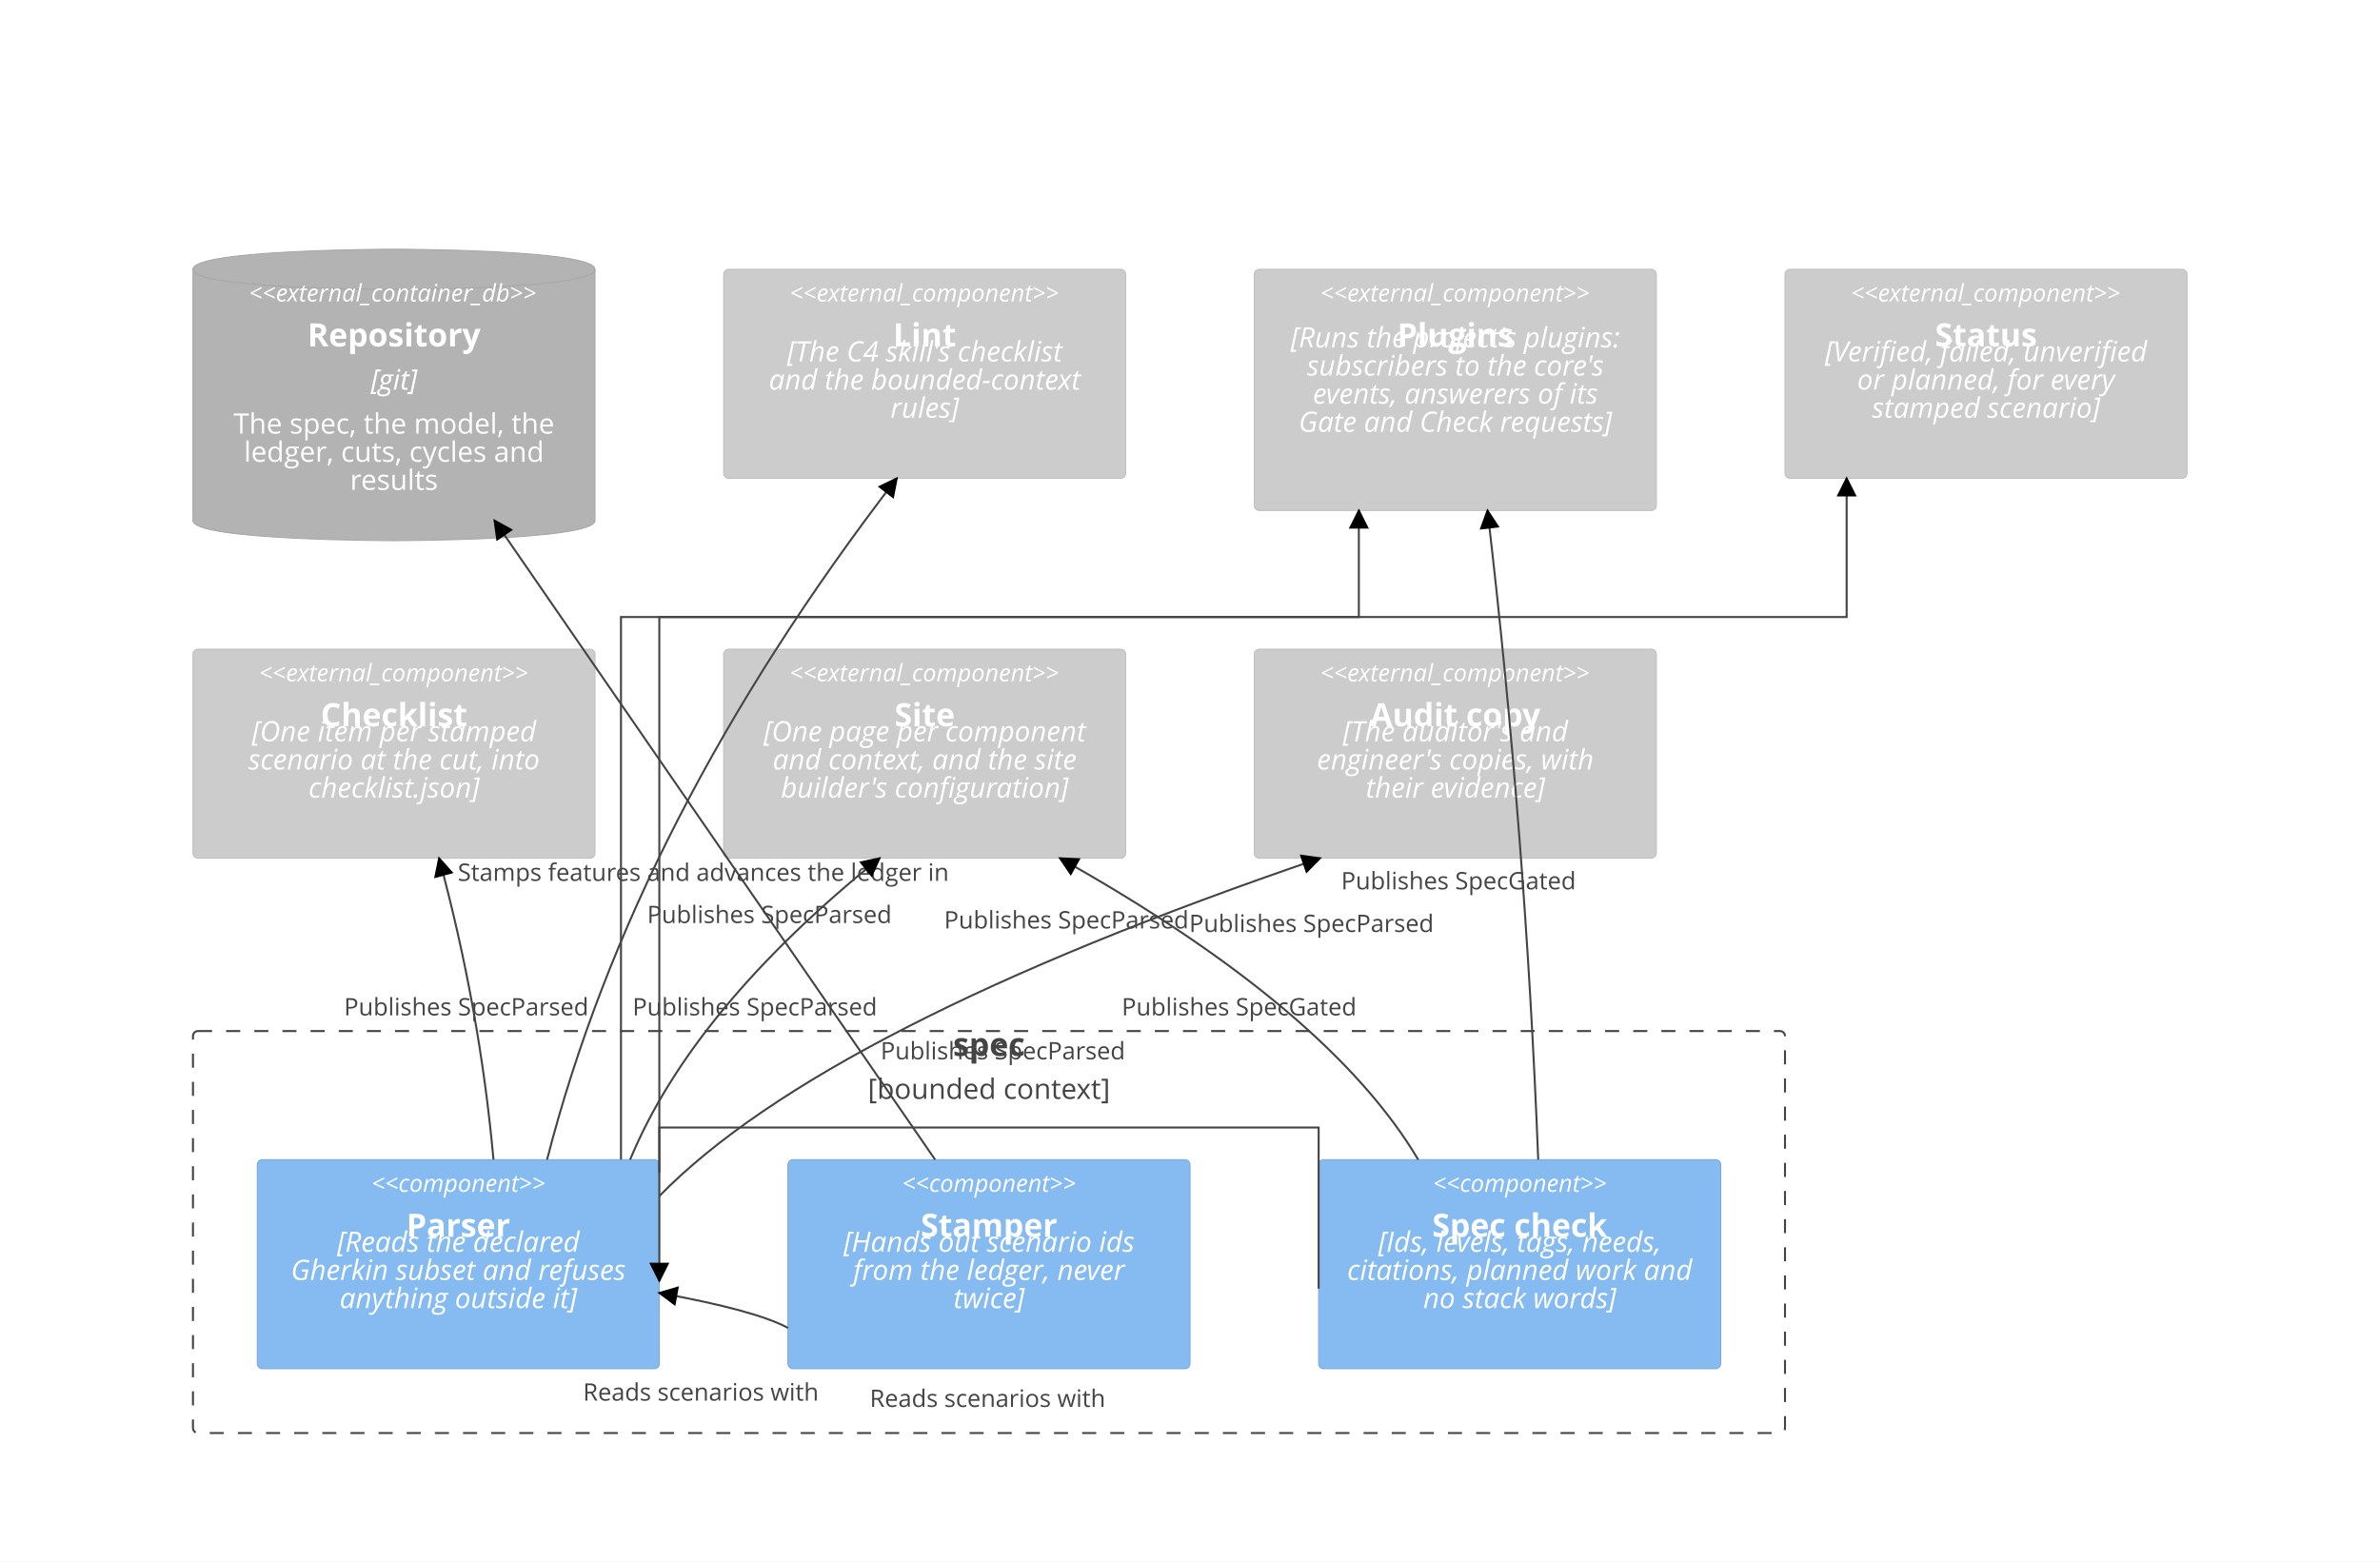
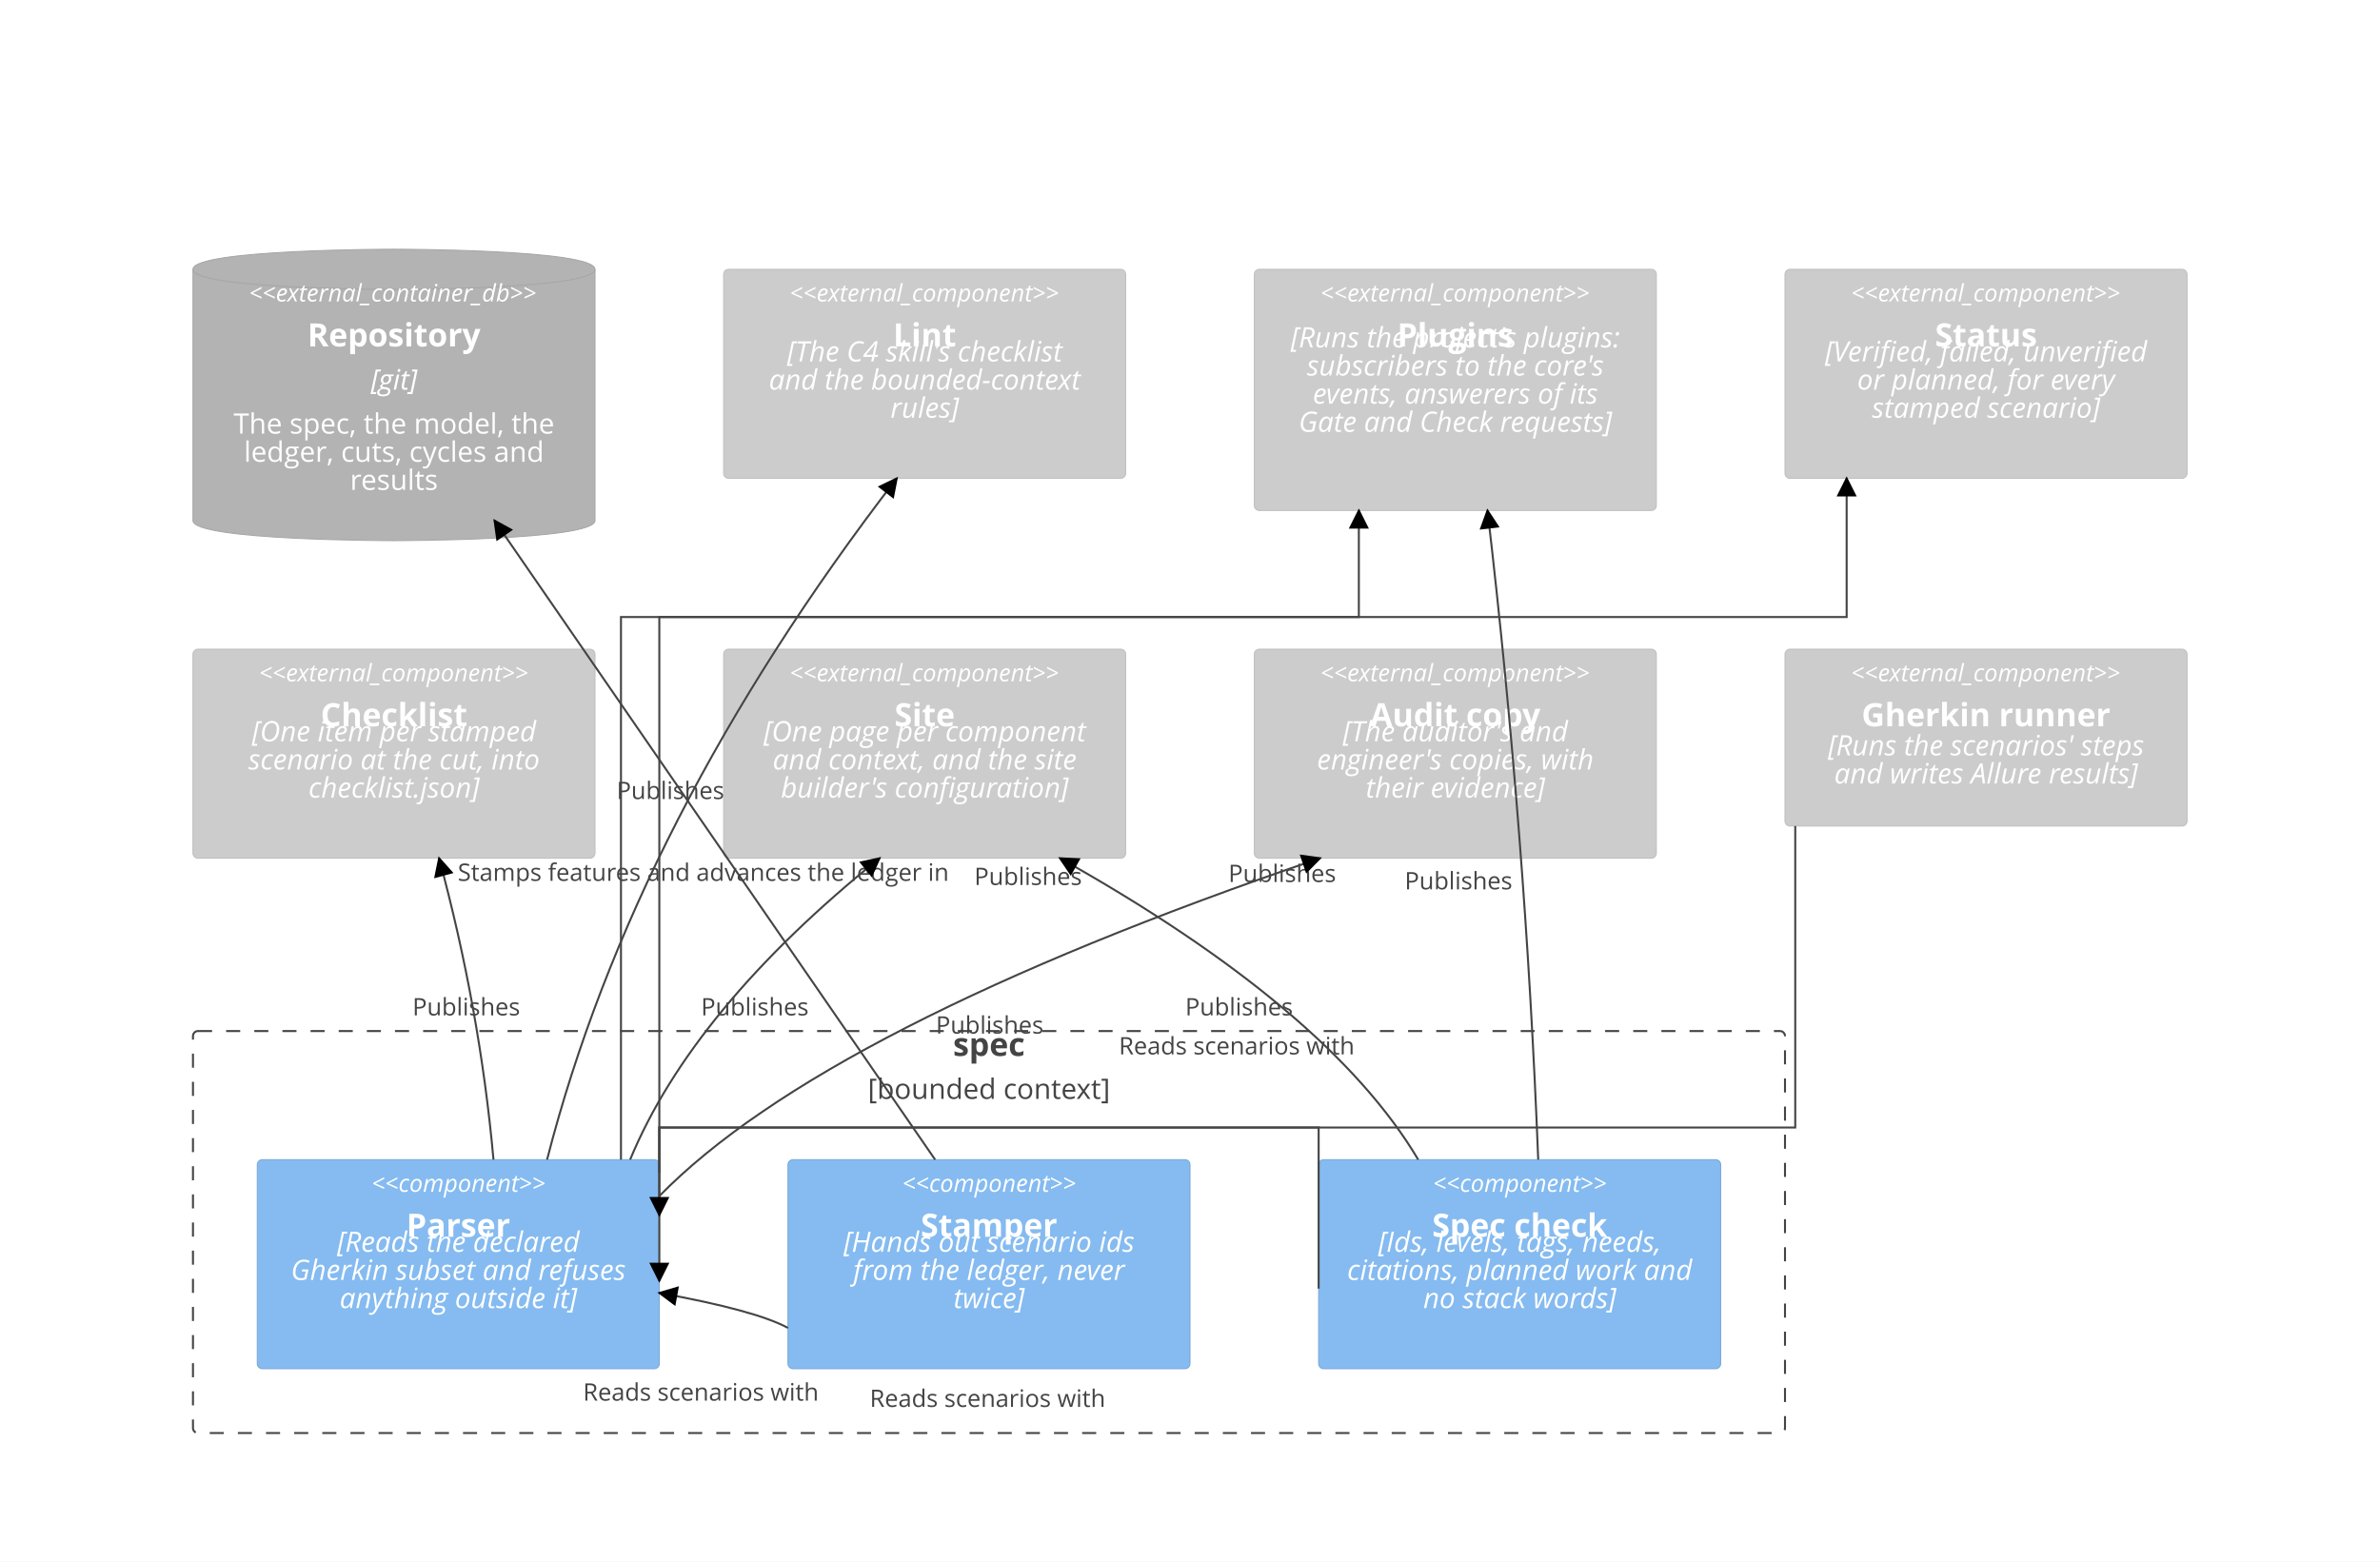
<svg xmlns="http://www.w3.org/2000/svg" width="100%" viewBox="0 -8 1184 777" style="max-width: 1184.000px;">
  <rect x="0" y="-8" width="1184" height="777" fill="#FFFFFF" />
  <defs>
    <symbol id="computer" width="24" height="24">
      <path transform="scale(.5)" d="M2 2v13h20v-13h-20zm18 11h-16v-9h16v9zm-10.228 6l.466-1h3.524l.467 1h-4.457zm14.228 3h-24l2-6h2.104l-1.33 4h18.45l-1.297-4h2.073l2 6zm-5-10h-14v-7h14v7z" />
    </symbol>
  </defs>
  <defs>
    <symbol id="database" fill-rule="evenodd" clip-rule="evenodd">
      <path transform="scale(.5)" d="M12.258.001l.256.004.255.005.253.008.251.01.249.012.247.015.246.016.242.019.241.02.239.023.236.024.233.027.231.028.229.031.225.032.223.034.22.036.217.038.214.04.211.041.208.043.205.045.201.046.198.048.194.05.191.051.187.053.183.054.18.056.175.057.172.059.168.06.163.061.16.063.155.064.15.066.074.033.073.033.071.034.07.034.069.035.068.035.067.035.066.035.064.036.064.036.062.036.06.036.06.037.058.037.058.037.055.038.055.038.053.038.052.038.051.039.05.039.048.039.047.039.045.04.044.04.043.04.041.04.04.041.039.041.037.041.036.041.034.041.033.042.032.042.03.042.029.042.027.042.026.043.024.043.023.043.021.043.02.043.018.044.017.043.015.044.013.044.012.044.011.045.009.044.007.045.006.045.004.045.002.045.001.045v17l-.001.045-.002.045-.004.045-.006.045-.007.045-.009.044-.011.045-.012.044-.013.044-.015.044-.017.043-.018.044-.02.043-.021.043-.023.043-.024.043-.026.043-.027.042-.029.042-.03.042-.032.042-.033.042-.034.041-.036.041-.037.041-.039.041-.04.041-.041.04-.043.04-.044.04-.045.04-.047.039-.048.039-.05.039-.051.039-.052.038-.053.038-.055.038-.055.038-.058.037-.058.037-.06.037-.06.036-.062.036-.064.036-.064.036-.066.035-.067.035-.068.035-.069.035-.07.034-.071.034-.073.033-.074.033-.15.066-.155.064-.16.063-.163.061-.168.06-.172.059-.175.057-.18.056-.183.054-.187.053-.191.051-.194.05-.198.048-.201.046-.205.045-.208.043-.211.041-.214.04-.217.038-.22.036-.223.034-.225.032-.229.031-.231.028-.233.027-.236.024-.239.023-.241.02-.242.019-.246.016-.247.015-.249.012-.251.01-.253.008-.255.005-.256.004-.258.001-.258-.001-.256-.004-.255-.005-.253-.008-.251-.01-.249-.012-.247-.015-.245-.016-.243-.019-.241-.02-.238-.023-.236-.024-.234-.027-.231-.028-.228-.031-.226-.032-.223-.034-.22-.036-.217-.038-.214-.04-.211-.041-.208-.043-.204-.045-.201-.046-.198-.048-.195-.05-.19-.051-.187-.053-.184-.054-.179-.056-.176-.057-.172-.059-.167-.06-.164-.061-.159-.063-.155-.064-.151-.066-.074-.033-.072-.033-.072-.034-.07-.034-.069-.035-.068-.035-.067-.035-.066-.035-.064-.036-.063-.036-.062-.036-.061-.036-.06-.037-.058-.037-.057-.037-.056-.038-.055-.038-.053-.038-.052-.038-.051-.039-.049-.039-.049-.039-.046-.039-.046-.04-.044-.04-.043-.04-.041-.04-.04-.041-.039-.041-.037-.041-.036-.041-.034-.041-.033-.042-.032-.042-.03-.042-.029-.042-.027-.042-.026-.043-.024-.043-.023-.043-.021-.043-.02-.043-.018-.044-.017-.043-.015-.044-.013-.044-.012-.044-.011-.045-.009-.044-.007-.045-.006-.045-.004-.045-.002-.045-.001-.045v-17l.001-.045.002-.045.004-.045.006-.045.007-.045.009-.044.011-.045.012-.044.013-.044.015-.044.017-.043.018-.044.02-.043.021-.043.023-.043.024-.043.026-.043.027-.042.029-.042.03-.042.032-.042.033-.042.034-.041.036-.041.037-.041.039-.041.04-.041.041-.04.043-.04.044-.04.046-.04.046-.039.049-.039.049-.039.051-.039.052-.038.053-.038.055-.038.056-.038.057-.037.058-.037.06-.037.061-.036.062-.036.063-.036.064-.036.066-.035.067-.035.068-.035.069-.035.07-.034.072-.034.072-.033.074-.033.151-.066.155-.064.159-.063.164-.061.167-.06.172-.059.176-.057.179-.056.184-.054.187-.053.19-.051.195-.05.198-.048.201-.046.204-.045.208-.043.211-.041.214-.04.217-.038.22-.036.223-.034.226-.032.228-.031.231-.028.234-.027.236-.024.238-.023.241-.02.243-.019.245-.016.247-.015.249-.012.251-.01.253-.008.255-.005.256-.004.258-.001.258.001z" />
    </symbol>
  </defs>
  <defs>
    <symbol id="clock" width="24" height="24">
      <path transform="scale(.5)" d="M12 2c5.514 0 10 4.486 10 10s-4.486 10-10 10-10-4.486-10-10 4.486-10 10-10zm0-2c-6.627 0-12 5.373-12 12s5.373 12 12 12 12-5.373 12-12-5.373-12-12-12zm5.848 12.459c.202.038.202.333.001.372-1.907.361-6.045 1.111-6.547 1.111-.719 0-1.301-.582-1.301-1.301 0-.512.77-5.447 1.125-7.445.034-.192.312-.181.343.014l.985 6.238 5.394 1.011z" />
    </symbol>
  </defs>
  <g class="person-man">
    <path fill="#B3B3B3" stroke-width="0.5" stroke="#A6A6A6" d="M96,126c0,-10 100,-10 100,-10c0,0 100,0 100,10l0,125c0,10 -100,10 -100,10c0,0 -100,0 -100,-10l0,-125" />
    <path fill="none" stroke-width="0.5" stroke="#A6A6A6" d="M96,126c0,10 100,10 100,10c0,0 100,0 100,-10" />
    <text fill="#FFFFFF" font-family="Open Sans,sans-serif" font-size="12" font-style="italic" lengthAdjust="spacing" textLength="143" x="124" y="142">&lt;&lt;external_container_db&gt;&gt;</text>
    <text x="196.00" y="160.00" dominant-baseline="middle" fill="#FFFFFF" style="text-anchor: middle; font-size: 16px; font-weight: bold; font-family: Open Sans,sans-serif">
      <tspan dy="0.00" alignment-baseline="mathematical">Repository</tspan>
    </text>
    <text x="196.00" y="182.00" dominant-baseline="middle" fill="#FFFFFF" style="text-anchor: middle; font-size: 14px; font-weight: normal; font-family: Open Sans,sans-serif" font-style="italic">
      <tspan dy="0.00" alignment-baseline="mathematical">[git]</tspan>
    </text>
    <text x="196.00" y="218.00" dominant-baseline="middle" fill="#FFFFFF" style="text-anchor: middle; font-size: 14px; font-weight: normal; font-family: Open Sans,sans-serif">
      <tspan dy="-14.00" alignment-baseline="mathematical">The spec, the model, the</tspan>
    </text>
    <text x="196.00" y="218.00" dominant-baseline="middle" fill="#FFFFFF" style="text-anchor: middle; font-size: 14px; font-weight: normal; font-family: Open Sans,sans-serif">
      <tspan dy="0.00" alignment-baseline="mathematical">ledger, cuts, cycles and</tspan>
    </text>
    <text x="196.00" y="218.00" dominant-baseline="middle" fill="#FFFFFF" style="text-anchor: middle; font-size: 14px; font-weight: normal; font-family: Open Sans,sans-serif">
      <tspan dy="14.00" alignment-baseline="mathematical">results</tspan>
    </text>
  </g>
  <g class="person-man">
    <rect x="360" y="126" fill="#CCCCCC" stroke="#BFBFBF" width="200" height="104" rx="2.5" ry="2.5" stroke-width="0.5" />
    <text fill="#FFFFFF" font-family="Open Sans,sans-serif" font-size="12" font-style="italic" lengthAdjust="spacing" textLength="133" x="393" y="142">&lt;&lt;external_component&gt;&gt;</text>
    <text x="460.00" y="160.00" dominant-baseline="middle" fill="#FFFFFF" style="text-anchor: middle; font-size: 16px; font-weight: bold; font-family: Open Sans,sans-serif">
      <tspan dy="0.00" alignment-baseline="mathematical">Lint</tspan>
    </text>
    <text x="460.00" y="182.00" dominant-baseline="middle" fill="#FFFFFF" style="text-anchor: middle; font-size: 14px; font-weight: normal; font-family: Open Sans,sans-serif" font-style="italic">
      <tspan dy="-14.00" alignment-baseline="mathematical">[The C4 skill's checklist</tspan>
    </text>
    <text x="460.00" y="182.00" dominant-baseline="middle" fill="#FFFFFF" style="text-anchor: middle; font-size: 14px; font-weight: normal; font-family: Open Sans,sans-serif" font-style="italic">
      <tspan dy="0.00" alignment-baseline="mathematical">and the bounded-context</tspan>
    </text>
    <text x="460.00" y="182.00" dominant-baseline="middle" fill="#FFFFFF" style="text-anchor: middle; font-size: 14px; font-weight: normal; font-family: Open Sans,sans-serif" font-style="italic">
      <tspan dy="14.00" alignment-baseline="mathematical">rules]</tspan>
    </text>
  </g>
  <g class="person-man">
    <rect x="624" y="126" fill="#CCCCCC" stroke="#BFBFBF" width="200" height="120" rx="2.5" ry="2.5" stroke-width="0.5" />
    <text fill="#FFFFFF" font-family="Open Sans,sans-serif" font-size="12" font-style="italic" lengthAdjust="spacing" textLength="133" x="657" y="142">&lt;&lt;external_component&gt;&gt;</text>
    <text x="724.00" y="160.00" dominant-baseline="middle" fill="#FFFFFF" style="text-anchor: middle; font-size: 16px; font-weight: bold; font-family: Open Sans,sans-serif">
      <tspan dy="0.00" alignment-baseline="mathematical">Plugins</tspan>
    </text>
    <text x="724.00" y="182.00" dominant-baseline="middle" fill="#FFFFFF" style="text-anchor: middle; font-size: 14px; font-weight: normal; font-family: Open Sans,sans-serif" font-style="italic">
      <tspan dy="-21.00" alignment-baseline="mathematical">[Runs the project's plugins:</tspan>
    </text>
    <text x="724.00" y="182.00" dominant-baseline="middle" fill="#FFFFFF" style="text-anchor: middle; font-size: 14px; font-weight: normal; font-family: Open Sans,sans-serif" font-style="italic">
      <tspan dy="-7.00" alignment-baseline="mathematical">subscribers to the core's</tspan>
    </text>
    <text x="724.00" y="182.00" dominant-baseline="middle" fill="#FFFFFF" style="text-anchor: middle; font-size: 14px; font-weight: normal; font-family: Open Sans,sans-serif" font-style="italic">
      <tspan dy="7.00" alignment-baseline="mathematical">events, answerers of its</tspan>
    </text>
    <text x="724.00" y="182.00" dominant-baseline="middle" fill="#FFFFFF" style="text-anchor: middle; font-size: 14px; font-weight: normal; font-family: Open Sans,sans-serif" font-style="italic">
      <tspan dy="21.00" alignment-baseline="mathematical">Gate and Check requests]</tspan>
    </text>
  </g>
  <g class="person-man">
    <rect x="888" y="126" fill="#CCCCCC" stroke="#BFBFBF" width="200" height="104" rx="2.5" ry="2.5" stroke-width="0.5" />
    <text fill="#FFFFFF" font-family="Open Sans,sans-serif" font-size="12" font-style="italic" lengthAdjust="spacing" textLength="133" x="921" y="142">&lt;&lt;external_component&gt;&gt;</text>
    <text x="988.00" y="160.00" dominant-baseline="middle" fill="#FFFFFF" style="text-anchor: middle; font-size: 16px; font-weight: bold; font-family: Open Sans,sans-serif">
      <tspan dy="0.00" alignment-baseline="mathematical">Status</tspan>
    </text>
    <text x="988.00" y="182.00" dominant-baseline="middle" fill="#FFFFFF" style="text-anchor: middle; font-size: 14px; font-weight: normal; font-family: Open Sans,sans-serif" font-style="italic">
      <tspan dy="-14.00" alignment-baseline="mathematical">[Verified, failed, unverified</tspan>
    </text>
    <text x="988.00" y="182.00" dominant-baseline="middle" fill="#FFFFFF" style="text-anchor: middle; font-size: 14px; font-weight: normal; font-family: Open Sans,sans-serif" font-style="italic">
      <tspan dy="0.00" alignment-baseline="mathematical">or planned, for every</tspan>
    </text>
    <text x="988.00" y="182.00" dominant-baseline="middle" fill="#FFFFFF" style="text-anchor: middle; font-size: 14px; font-weight: normal; font-family: Open Sans,sans-serif" font-style="italic">
      <tspan dy="14.00" alignment-baseline="mathematical">stamped scenario]</tspan>
    </text>
  </g>
  <g class="person-man">
    <rect x="96" y="315" fill="#CCCCCC" stroke="#BFBFBF" width="200" height="104" rx="2.5" ry="2.5" stroke-width="0.5" />
    <text fill="#FFFFFF" font-family="Open Sans,sans-serif" font-size="12" font-style="italic" lengthAdjust="spacing" textLength="133" x="129" y="331">&lt;&lt;external_component&gt;&gt;</text>
    <text x="196.00" y="349.00" dominant-baseline="middle" fill="#FFFFFF" style="text-anchor: middle; font-size: 16px; font-weight: bold; font-family: Open Sans,sans-serif">
      <tspan dy="0.00" alignment-baseline="mathematical">Checklist</tspan>
    </text>
    <text x="196.00" y="371.00" dominant-baseline="middle" fill="#FFFFFF" style="text-anchor: middle; font-size: 14px; font-weight: normal; font-family: Open Sans,sans-serif" font-style="italic">
      <tspan dy="-14.00" alignment-baseline="mathematical">[One item per stamped</tspan>
    </text>
    <text x="196.00" y="371.00" dominant-baseline="middle" fill="#FFFFFF" style="text-anchor: middle; font-size: 14px; font-weight: normal; font-family: Open Sans,sans-serif" font-style="italic">
      <tspan dy="0.00" alignment-baseline="mathematical">scenario at the cut, into</tspan>
    </text>
    <text x="196.00" y="371.00" dominant-baseline="middle" fill="#FFFFFF" style="text-anchor: middle; font-size: 14px; font-weight: normal; font-family: Open Sans,sans-serif" font-style="italic">
      <tspan dy="14.00" alignment-baseline="mathematical">checklist.json]</tspan>
    </text>
  </g>
  <g class="person-man">
    <rect x="360" y="315" fill="#CCCCCC" stroke="#BFBFBF" width="200" height="104" rx="2.5" ry="2.5" stroke-width="0.5" />
    <text fill="#FFFFFF" font-family="Open Sans,sans-serif" font-size="12" font-style="italic" lengthAdjust="spacing" textLength="133" x="393" y="331">&lt;&lt;external_component&gt;&gt;</text>
    <text x="460.00" y="349.00" dominant-baseline="middle" fill="#FFFFFF" style="text-anchor: middle; font-size: 16px; font-weight: bold; font-family: Open Sans,sans-serif">
      <tspan dy="0.00" alignment-baseline="mathematical">Site</tspan>
    </text>
    <text x="460.00" y="371.00" dominant-baseline="middle" fill="#FFFFFF" style="text-anchor: middle; font-size: 14px; font-weight: normal; font-family: Open Sans,sans-serif" font-style="italic">
      <tspan dy="-14.00" alignment-baseline="mathematical">[One page per component</tspan>
    </text>
    <text x="460.00" y="371.00" dominant-baseline="middle" fill="#FFFFFF" style="text-anchor: middle; font-size: 14px; font-weight: normal; font-family: Open Sans,sans-serif" font-style="italic">
      <tspan dy="0.00" alignment-baseline="mathematical">and context, and the site</tspan>
    </text>
    <text x="460.00" y="371.00" dominant-baseline="middle" fill="#FFFFFF" style="text-anchor: middle; font-size: 14px; font-weight: normal; font-family: Open Sans,sans-serif" font-style="italic">
      <tspan dy="14.00" alignment-baseline="mathematical">builder's configuration]</tspan>
    </text>
  </g>
  <g class="person-man">
    <rect x="624" y="315" fill="#CCCCCC" stroke="#BFBFBF" width="200" height="104" rx="2.5" ry="2.5" stroke-width="0.5" />
    <text fill="#FFFFFF" font-family="Open Sans,sans-serif" font-size="12" font-style="italic" lengthAdjust="spacing" textLength="133" x="657" y="331">&lt;&lt;external_component&gt;&gt;</text>
    <text x="724.00" y="349.00" dominant-baseline="middle" fill="#FFFFFF" style="text-anchor: middle; font-size: 16px; font-weight: bold; font-family: Open Sans,sans-serif">
      <tspan dy="0.00" alignment-baseline="mathematical">Audit copy</tspan>
    </text>
    <text x="724.00" y="371.00" dominant-baseline="middle" fill="#FFFFFF" style="text-anchor: middle; font-size: 14px; font-weight: normal; font-family: Open Sans,sans-serif" font-style="italic">
      <tspan dy="-14.00" alignment-baseline="mathematical">[The auditor's and</tspan>
    </text>
    <text x="724.00" y="371.00" dominant-baseline="middle" fill="#FFFFFF" style="text-anchor: middle; font-size: 14px; font-weight: normal; font-family: Open Sans,sans-serif" font-style="italic">
      <tspan dy="0.00" alignment-baseline="mathematical">engineer's copies, with</tspan>
    </text>
    <text x="724.00" y="371.00" dominant-baseline="middle" fill="#FFFFFF" style="text-anchor: middle; font-size: 14px; font-weight: normal; font-family: Open Sans,sans-serif" font-style="italic">
      <tspan dy="14.00" alignment-baseline="mathematical">their evidence]</tspan>
    </text>
  </g>
  <g class="person-man">
+     <rect x="888" y="315" fill="#CCCCCC" stroke="#BFBFBF" width="200" height="88" rx="2.5" ry="2.5" stroke-width="0.5" />
+     <text fill="#FFFFFF" font-family="Open Sans,sans-serif" font-size="12" font-style="italic" lengthAdjust="spacing" textLength="133" x="921" y="331">&lt;&lt;external_component&gt;&gt;</text>
+     <text x="988.00" y="349.00" dominant-baseline="middle" fill="#FFFFFF" style="text-anchor: middle; font-size: 16px; font-weight: bold; font-family: Open Sans,sans-serif">
+       <tspan dy="0.00" alignment-baseline="mathematical">Gherkin runner</tspan>
+     </text>
+     <text x="988.00" y="371.00" dominant-baseline="middle" fill="#FFFFFF" style="text-anchor: middle; font-size: 14px; font-weight: normal; font-family: Open Sans,sans-serif" font-style="italic">
+       <tspan dy="-7.00" alignment-baseline="mathematical">[Runs the scenarios' steps</tspan>
+     </text>
+     <text x="988.00" y="371.00" dominant-baseline="middle" fill="#FFFFFF" style="text-anchor: middle; font-size: 14px; font-weight: normal; font-family: Open Sans,sans-serif" font-style="italic">
+       <tspan dy="7.00" alignment-baseline="mathematical">and writes Allure results]</tspan>
+     </text>
+   </g>
+   <g class="person-man">
    <rect x="128" y="569" fill="#85BBF0" stroke="#78A8D8" width="200" height="104" rx="2.5" ry="2.5" stroke-width="0.5" />
    <text fill="#FFFFFF" font-family="Open Sans,sans-serif" font-size="12" font-style="italic" lengthAdjust="spacing" textLength="86" x="185" y="585">&lt;&lt;component&gt;&gt;</text>
    <text x="228.00" y="603.00" dominant-baseline="middle" fill="#FFFFFF" style="text-anchor: middle; font-size: 16px; font-weight: bold; font-family: Open Sans,sans-serif">
      <tspan dy="0.00" alignment-baseline="mathematical">Parser</tspan>
    </text>
    <text x="228.00" y="625.00" dominant-baseline="middle" fill="#FFFFFF" style="text-anchor: middle; font-size: 14px; font-weight: normal; font-family: Open Sans,sans-serif" font-style="italic">
      <tspan dy="-14.00" alignment-baseline="mathematical">[Reads the declared</tspan>
    </text>
    <text x="228.00" y="625.00" dominant-baseline="middle" fill="#FFFFFF" style="text-anchor: middle; font-size: 14px; font-weight: normal; font-family: Open Sans,sans-serif" font-style="italic">
      <tspan dy="0.00" alignment-baseline="mathematical">Gherkin subset and refuses</tspan>
    </text>
    <text x="228.00" y="625.00" dominant-baseline="middle" fill="#FFFFFF" style="text-anchor: middle; font-size: 14px; font-weight: normal; font-family: Open Sans,sans-serif" font-style="italic">
      <tspan dy="14.00" alignment-baseline="mathematical">anything outside it]</tspan>
    </text>
  </g>
  <g class="person-man">
    <rect x="392" y="569" fill="#85BBF0" stroke="#78A8D8" width="200" height="104" rx="2.5" ry="2.5" stroke-width="0.5" />
    <text fill="#FFFFFF" font-family="Open Sans,sans-serif" font-size="12" font-style="italic" lengthAdjust="spacing" textLength="86" x="449" y="585">&lt;&lt;component&gt;&gt;</text>
    <text x="492.00" y="603.00" dominant-baseline="middle" fill="#FFFFFF" style="text-anchor: middle; font-size: 16px; font-weight: bold; font-family: Open Sans,sans-serif">
      <tspan dy="0.00" alignment-baseline="mathematical">Stamper</tspan>
    </text>
    <text x="492.00" y="625.00" dominant-baseline="middle" fill="#FFFFFF" style="text-anchor: middle; font-size: 14px; font-weight: normal; font-family: Open Sans,sans-serif" font-style="italic">
      <tspan dy="-14.00" alignment-baseline="mathematical">[Hands out scenario ids</tspan>
    </text>
    <text x="492.00" y="625.00" dominant-baseline="middle" fill="#FFFFFF" style="text-anchor: middle; font-size: 14px; font-weight: normal; font-family: Open Sans,sans-serif" font-style="italic">
      <tspan dy="0.00" alignment-baseline="mathematical">from the ledger, never</tspan>
    </text>
    <text x="492.00" y="625.00" dominant-baseline="middle" fill="#FFFFFF" style="text-anchor: middle; font-size: 14px; font-weight: normal; font-family: Open Sans,sans-serif" font-style="italic">
      <tspan dy="14.00" alignment-baseline="mathematical">twice]</tspan>
    </text>
  </g>
  <g class="person-man">
    <rect x="656" y="569" fill="#85BBF0" stroke="#78A8D8" width="200" height="104" rx="2.5" ry="2.5" stroke-width="0.5" />
    <text fill="#FFFFFF" font-family="Open Sans,sans-serif" font-size="12" font-style="italic" lengthAdjust="spacing" textLength="86" x="713" y="585">&lt;&lt;component&gt;&gt;</text>
    <text x="756.00" y="603.00" dominant-baseline="middle" fill="#FFFFFF" style="text-anchor: middle; font-size: 16px; font-weight: bold; font-family: Open Sans,sans-serif">
      <tspan dy="0.00" alignment-baseline="mathematical">Spec check</tspan>
    </text>
    <text x="756.00" y="625.00" dominant-baseline="middle" fill="#FFFFFF" style="text-anchor: middle; font-size: 14px; font-weight: normal; font-family: Open Sans,sans-serif" font-style="italic">
      <tspan dy="-14.00" alignment-baseline="mathematical">[Ids, levels, tags, needs,</tspan>
    </text>
    <text x="756.00" y="625.00" dominant-baseline="middle" fill="#FFFFFF" style="text-anchor: middle; font-size: 14px; font-weight: normal; font-family: Open Sans,sans-serif" font-style="italic">
      <tspan dy="0.00" alignment-baseline="mathematical">citations, planned work and</tspan>
    </text>
    <text x="756.00" y="625.00" dominant-baseline="middle" fill="#FFFFFF" style="text-anchor: middle; font-size: 14px; font-weight: normal; font-family: Open Sans,sans-serif" font-style="italic">
      <tspan dy="14.00" alignment-baseline="mathematical">no stack words]</tspan>
    </text>
  </g>
  <g>
    <rect x="96" y="505" fill="none" stroke="#444444" width="792" height="200" rx="2.5" ry="2.5" stroke-width="1" stroke-dasharray="7.0,7.0" />
    <text x="492.00" y="513.00" dominant-baseline="middle" fill="#444444" style="text-anchor: middle; font-size: 16px; font-weight: bold; font-family: Open Sans,sans-serif">
      <tspan dy="0.00" alignment-baseline="mathematical">spec</tspan>
    </text>
    <text x="492.00" y="535.00" dominant-baseline="middle" fill="#444444" style="text-anchor: middle; font-size: 14px; font-weight: normal; font-family: Open Sans,sans-serif">
      <tspan dy="0.00" alignment-baseline="mathematical">[bounded context]</tspan>
    </text>
  </g>
  <defs>
    <marker id="arrowhead" refX="9" refY="5" markerUnits="userSpaceOnUse" markerWidth="12" markerHeight="12" orient="auto">
      <path d="M 0 0 L 10 5 L 0 10 z" />
    </marker>
  </defs>
  <defs>
    <marker id="arrowend" refX="1" refY="5" markerUnits="userSpaceOnUse" markerWidth="12" markerHeight="12" orient="auto">
      <path d="M 10 0 L 0 5 L 10 10 z" />
    </marker>
  </defs>
  <defs>
    <marker id="crosshead" markerWidth="15" markerHeight="8" orient="auto" refX="16" refY="4">
      <path fill="black" stroke="#000000" stroke-width="1px" d="M 9,2 V 6 L16,4 Z" style="stroke-dasharray: 0, 0;" />
      <path fill="none" stroke="#000000" stroke-width="1px" d="M 0,1 L 6,7 M 6,1 L 0,7" style="stroke-dasharray: 0, 0;" />
    </marker>
  </defs>
  <defs>
    <marker id="filled-head" refX="18" refY="7" markerWidth="20" markerHeight="28" orient="auto">
      <path d="M 18,7 L9,13 L14,7 L9,1 Z" />
    </marker>
  </defs>
  <g>
    <line x1="465.21" y1="569.00" x2="246.00" y2="251.00" stroke-width="1" stroke="#444444" style="fill: none;" marker-end="url(#arrowhead)" />
    <text x="349.88" y="427.06" dominant-baseline="middle" fill="#444444" style="text-anchor: middle; font-size: 12px; font-weight: normal; font-family: Open Sans,sans-serif">
      <tspan dy="0.00" alignment-baseline="mathematical">Stamps features and advances the ledger in</tspan>
    </text>
    <path fill="none" stroke-width="1" stroke="#444444" d="M272.15,569.00 Q315.65,399.50 446.13,230.00" marker-end="url(#arrowhead)" />
-     <text x="382.78" y="448.05" dominant-baseline="middle" fill="#444444" style="text-anchor: middle; font-size: 12px; font-weight: normal; font-family: Open Sans,sans-serif">
-       <tspan dy="0.00" alignment-baseline="mathematical">Publishes SpecParsed</tspan>
+     <text x="333.52" y="386.35" dominant-baseline="middle" fill="#444444" style="text-anchor: middle; font-size: 12px; font-weight: normal; font-family: Open Sans,sans-serif">
+       <tspan dy="0.00" alignment-baseline="mathematical">Publishes</tspan>
    </text>
    <path fill="none" stroke-width="1" stroke="#444444" d="M308.92,569.00 L308.92,299.00 L676.00,299.00 L676.00,246.00" marker-end="url(#arrowhead)" />
-     <text x="530.51" y="450.74" dominant-baseline="middle" fill="#444444" style="text-anchor: middle; font-size: 12px; font-weight: normal; font-family: Open Sans,sans-serif">
-       <tspan dy="0.00" alignment-baseline="mathematical">Publishes SpecParsed</tspan>
+     <text x="511.48" y="429.12" dominant-baseline="middle" fill="#444444" style="text-anchor: middle; font-size: 12px; font-weight: normal; font-family: Open Sans,sans-serif">
+       <tspan dy="0.00" alignment-baseline="mathematical">Publishes</tspan>
    </text>
    <path fill="none" stroke-width="1" stroke="#444444" d="M765.23,569.00 Q758.92,407.50 740.00,246.00" marker-end="url(#arrowhead)" />
    <text x="725.59" y="431.28" dominant-baseline="middle" fill="#444444" style="text-anchor: middle; font-size: 12px; font-weight: normal; font-family: Open Sans,sans-serif">
-       <tspan dy="0.00" alignment-baseline="mathematical">Publishes SpecGated</tspan>
+       <tspan dy="0.00" alignment-baseline="mathematical">Publishes</tspan>
    </text>
    <path fill="none" stroke-width="1" stroke="#444444" d="M328.00,575.53 L328.00,299.00 L918.67,299.00 L918.67,230.00" marker-end="url(#arrowhead)" />
-     <text x="652.42" y="452.49" dominant-baseline="middle" fill="#444444" style="text-anchor: middle; font-size: 12px; font-weight: normal; font-family: Open Sans,sans-serif">
-       <tspan dy="0.00" alignment-baseline="mathematical">Publishes SpecParsed</tspan>
+     <text x="637.88" y="427.63" dominant-baseline="middle" fill="#444444" style="text-anchor: middle; font-size: 12px; font-weight: normal; font-family: Open Sans,sans-serif">
+       <tspan dy="0.00" alignment-baseline="mathematical">Publishes</tspan>
    </text>
    <path fill="none" stroke-width="1" stroke="#444444" d="M245.50,569.00 Q238.74,494.00 218.43,419.00" marker-end="url(#arrowhead)" />
    <text x="231.97" y="494.00" dominant-baseline="middle" fill="#444444" style="text-anchor: middle; font-size: 12px; font-weight: normal; font-family: Open Sans,sans-serif">
-       <tspan dy="0.00" alignment-baseline="mathematical">Publishes SpecParsed</tspan>
+       <tspan dy="0.00" alignment-baseline="mathematical">Publishes</tspan>
    </text>
    <path fill="none" stroke-width="1" stroke="#444444" d="M313.47,569.00 Q344.49,494.00 437.57,419.00" marker-end="url(#arrowhead)" />
    <text x="375.52" y="494.00" dominant-baseline="middle" fill="#444444" style="text-anchor: middle; font-size: 12px; font-weight: normal; font-family: Open Sans,sans-serif">
-       <tspan dy="0.00" alignment-baseline="mathematical">Publishes SpecParsed</tspan>
+       <tspan dy="0.00" alignment-baseline="mathematical">Publishes</tspan>
    </text>
    <path fill="none" stroke-width="1" stroke="#444444" d="M705.54,569.00 Q660.98,494.00 527.29,419.00" marker-end="url(#arrowhead)" />
    <text x="616.42" y="494.00" dominant-baseline="middle" fill="#444444" style="text-anchor: middle; font-size: 12px; font-weight: normal; font-family: Open Sans,sans-serif">
-       <tspan dy="0.00" alignment-baseline="mathematical">Publishes SpecGated</tspan>
+       <tspan dy="0.00" alignment-baseline="mathematical">Publishes</tspan>
    </text>
    <path fill="none" stroke-width="1" stroke="#444444" d="M328.00,587.11 Q410.18,503.05 656.71,419.00" marker-end="url(#arrowhead)" />
-     <text x="498.91" y="515.87" dominant-baseline="middle" fill="#444444" style="text-anchor: middle; font-size: 12px; font-weight: normal; font-family: Open Sans,sans-serif">
-       <tspan dy="0.00" alignment-baseline="mathematical">Publishes SpecParsed</tspan>
+     <text x="492.35" y="503.05" dominant-baseline="middle" fill="#444444" style="text-anchor: middle; font-size: 12px; font-weight: normal; font-family: Open Sans,sans-serif">
+       <tspan dy="0.00" alignment-baseline="mathematical">Publishes</tspan>
    </text>
    <path fill="none" stroke-width="1" stroke="#444444" d="M392.00,652.71 Q376.00,644.00 328.00,635.29" marker-end="url(#arrowhead)" />
    <text x="348.65" y="685.68" dominant-baseline="middle" fill="#444444" style="text-anchor: middle; font-size: 12px; font-weight: normal; font-family: Open Sans,sans-serif">
      <tspan dy="0.00" alignment-baseline="mathematical">Reads scenarios with</tspan>
    </text>
    <path fill="none" stroke-width="1" stroke="#444444" d="M656.00,633.15 L656.00,553.00 L328.00,553.00 L328.00,629.28" marker-end="url(#arrowhead)" />
    <text x="491.32" y="688.81" dominant-baseline="middle" fill="#444444" style="text-anchor: middle; font-size: 12px; font-weight: normal; font-family: Open Sans,sans-serif">
      <tspan dy="0.00" alignment-baseline="mathematical">Reads scenarios with</tspan>
    </text>
+     <path fill="none" stroke-width="1" stroke="#444444" d="M893.10,403.00 L893.10,553.00 L328.00,553.00 L328.00,596.58" marker-end="url(#arrowhead)" />
+     <text x="615.22" y="513.41" dominant-baseline="middle" fill="#444444" style="text-anchor: middle; font-size: 12px; font-weight: normal; font-family: Open Sans,sans-serif">
+       <tspan dy="0.00" alignment-baseline="mathematical">Reads scenarios with</tspan>
+     </text>
  </g>
</svg>
